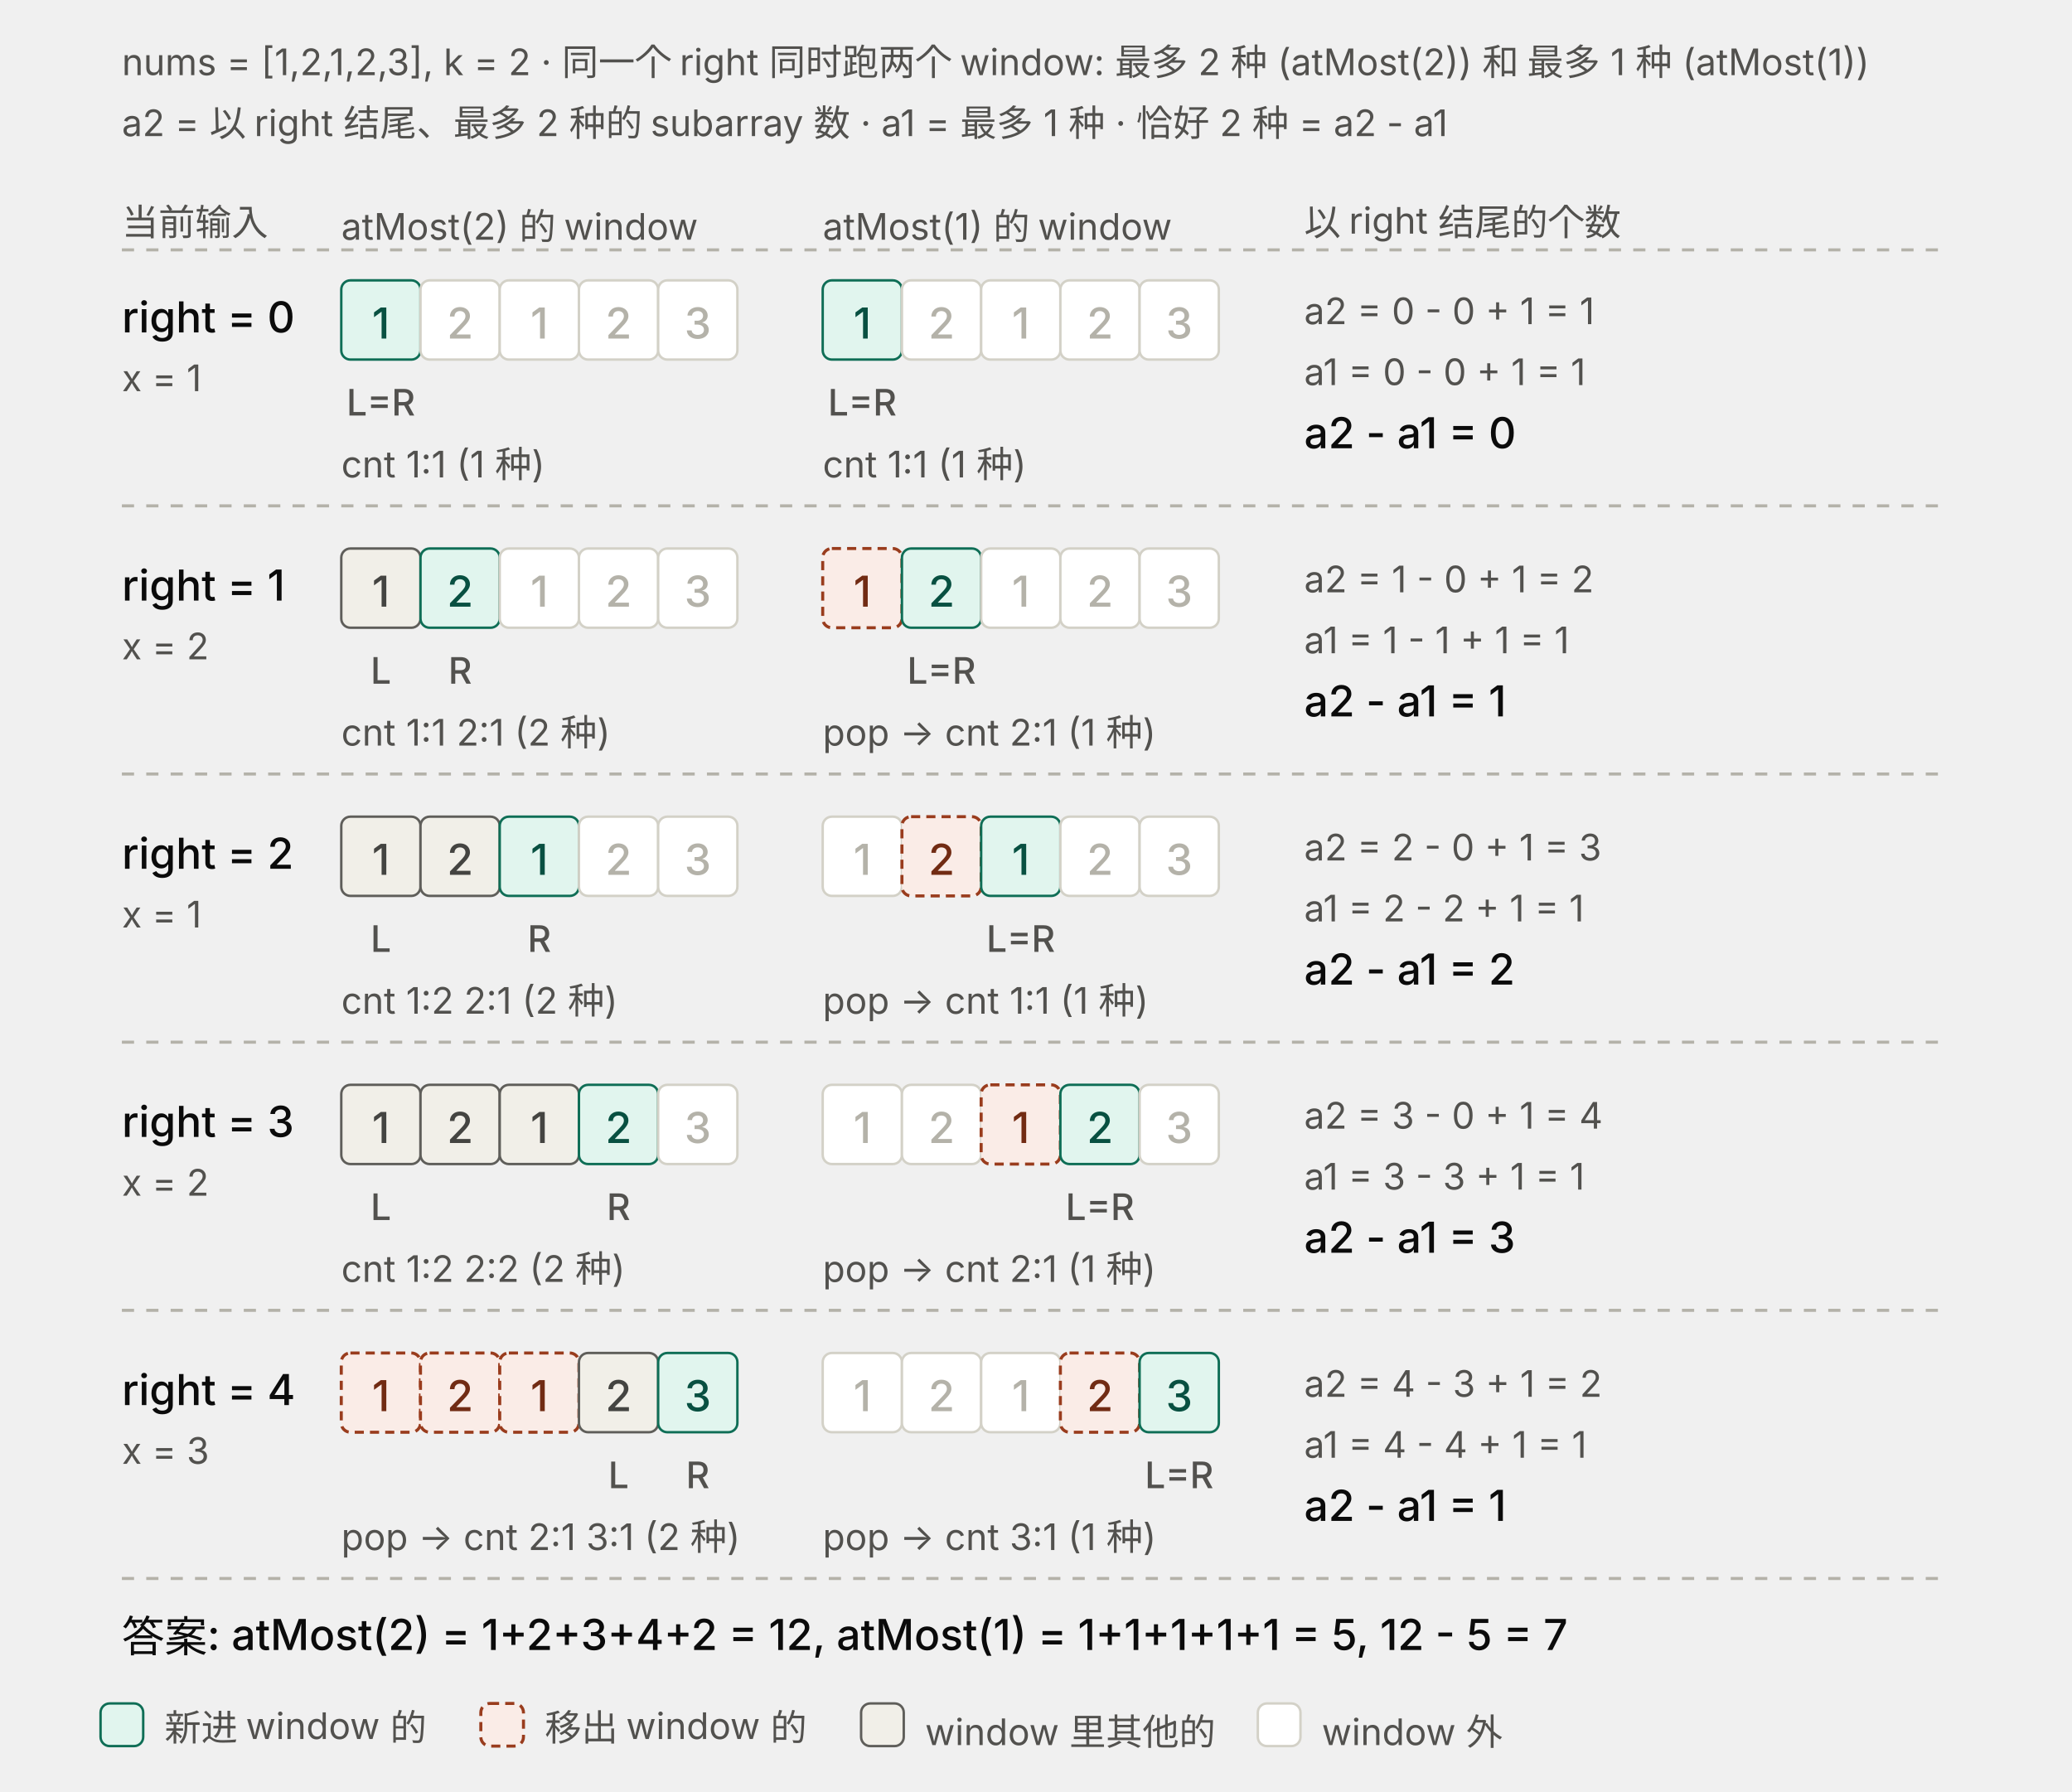
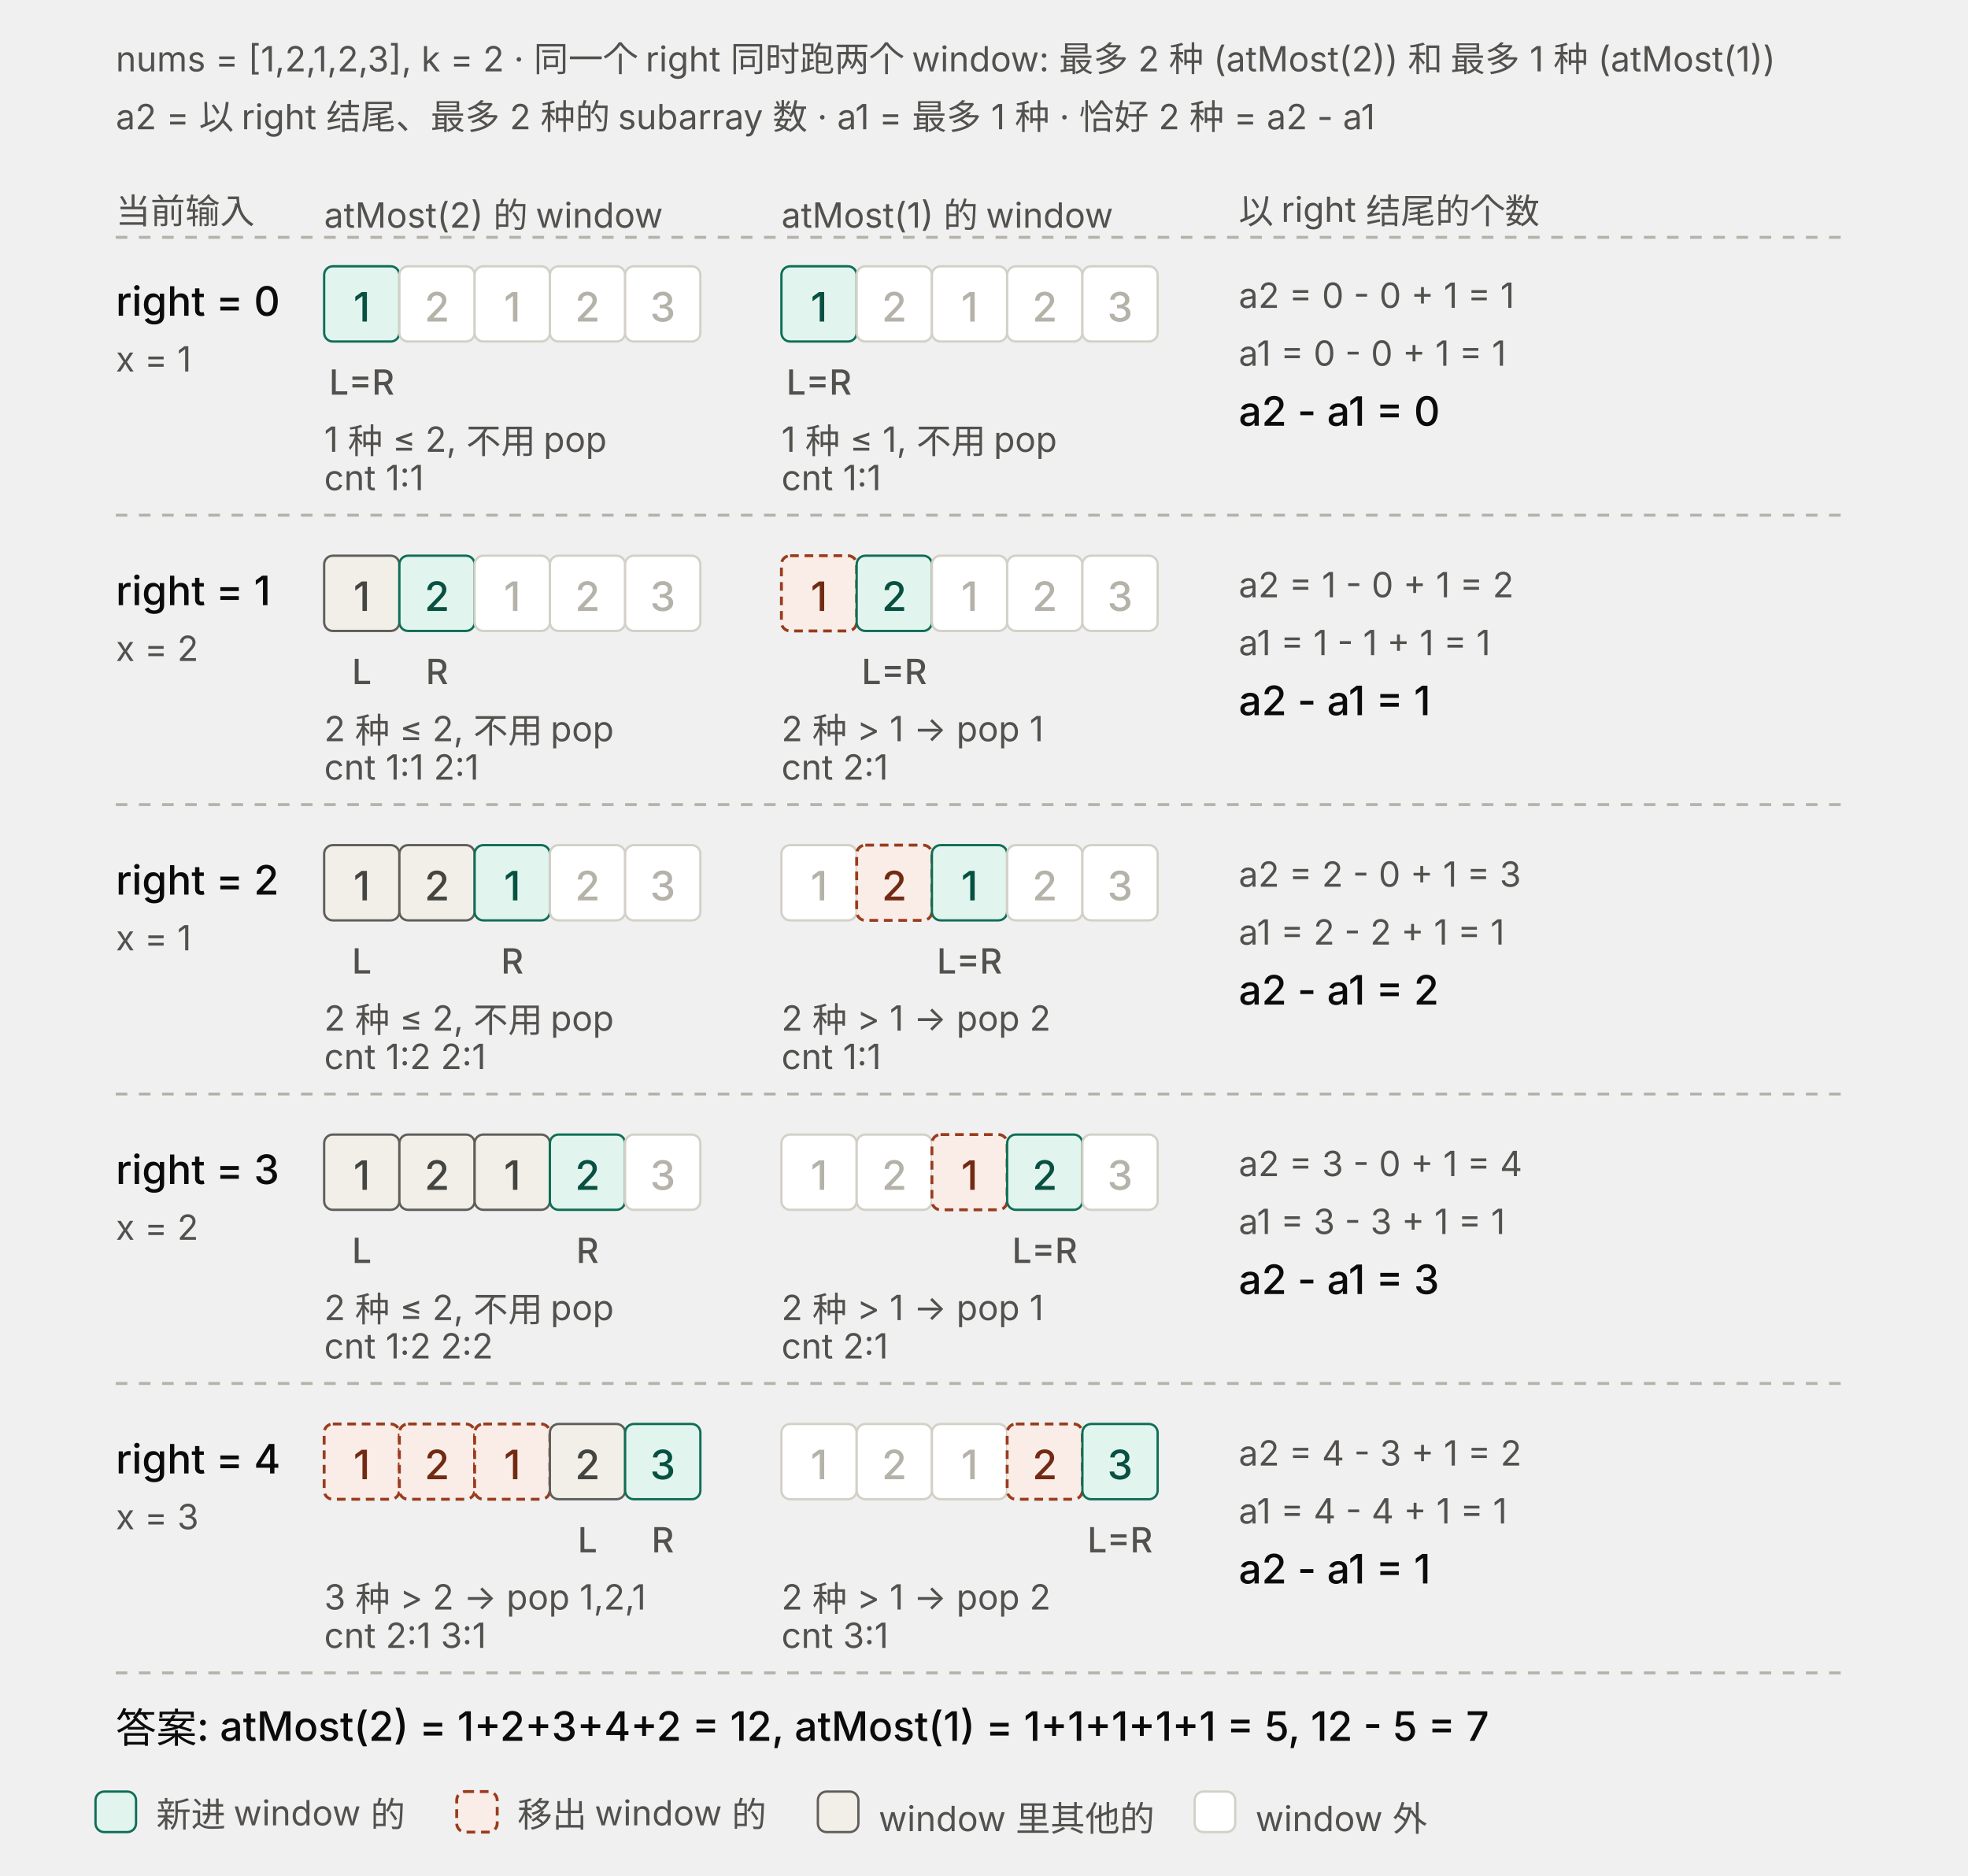
- <svg xmlns="http://www.w3.org/2000/svg" width="100%" viewBox="0 0 680 588" role="img" font-family="ui-sans-serif, system-ui, -apple-system, &quot;PingFang SC&quot;, sans-serif">
+ <svg xmlns="http://www.w3.org/2000/svg" width="100%" viewBox="0 0 680 648" role="img" font-family="ui-sans-serif, system-ui, -apple-system, &quot;PingFang SC&quot;, sans-serif">
  <defs>
    <marker id="arr_52514E" viewBox="0 0 10 10" refX="8" refY="5" markerWidth="6" markerHeight="6" orient="auto">
      <path d="M2 1L8 5L2 9" fill="none" stroke="#52514E" stroke-width="1.5" stroke-linecap="round" stroke-linejoin="round" />
    </marker>
    <marker id="arr_898781" viewBox="0 0 10 10" refX="8" refY="5" markerWidth="6" markerHeight="6" orient="auto">
      <path d="M2 1L8 5L2 9" fill="none" stroke="#898781" stroke-width="1.5" stroke-linecap="round" stroke-linejoin="round" />
    </marker>
    <marker id="arr_D85A30" viewBox="0 0 10 10" refX="8" refY="5" markerWidth="6" markerHeight="6" orient="auto">
      <path d="M2 1L8 5L2 9" fill="none" stroke="#D85A30" stroke-width="1.5" stroke-linecap="round" stroke-linejoin="round" />
    </marker>
  </defs>
  <text x="40" y="18" font-size="12" fill="#52514E" text-anchor="start" font-weight="400" dominant-baseline="central">nums = [1,2,1,2,3], k = 2 · 同一个 right 同时跑两个 window: 最多 2 种 (atMost(2)) 和 最多 1 种 (atMost(1))</text>
  <text x="40" y="38" font-size="12" fill="#52514E" text-anchor="start" font-weight="400" dominant-baseline="central">a2 = 以 right 结尾、最多 2 种的 subarray 数 · a1 = 最多 1 种 · 恰好 2 种 = a2 - a1</text>
  <text x="40" y="72" font-size="12" fill="#52514E" text-anchor="start" font-weight="400" dominant-baseline="central">当前输入</text>
  <text x="112" y="72" font-size="12" fill="#52514E" text-anchor="start" font-weight="400" dominant-baseline="central">atMost(2) 的 window</text>
  <text x="270" y="72" font-size="12" fill="#52514E" text-anchor="start" font-weight="400" dominant-baseline="central">atMost(1) 的 window</text>
  <text x="428" y="72" font-size="12" fill="#52514E" text-anchor="start" font-weight="400" dominant-baseline="central">以 right 结尾的个数</text>
  <line x1="40" y1="82" x2="640" y2="82" stroke="#B4B2A9" stroke-width="1" stroke-dasharray="4 4" />
  <text x="40" y="104" font-size="14" fill="#0B0B0B" text-anchor="start" font-weight="500" dominant-baseline="central">right = 0</text>
  <text x="40" y="124" font-size="12" fill="#52514E" text-anchor="start" font-weight="400" dominant-baseline="central">x = 1</text>
  <rect x="112" y="92" width="26" height="26" rx="3" fill="#E1F5EE" stroke="#0F6E56" stroke-width="0.8" />
  <text x="125.0" y="106.0" font-size="14" fill="#085041" text-anchor="middle" font-weight="500" dominant-baseline="central">1</text>
  <rect x="138" y="92" width="26" height="26" rx="3" fill="#FFFFFF" stroke="#D3D1C7" stroke-width="0.8" />
  <text x="151.0" y="106.0" font-size="14" fill="#B4B2A9" text-anchor="middle" font-weight="500" dominant-baseline="central">2</text>
  <rect x="164" y="92" width="26" height="26" rx="3" fill="#FFFFFF" stroke="#D3D1C7" stroke-width="0.8" />
  <text x="177.0" y="106.0" font-size="14" fill="#B4B2A9" text-anchor="middle" font-weight="500" dominant-baseline="central">1</text>
  <rect x="190" y="92" width="26" height="26" rx="3" fill="#FFFFFF" stroke="#D3D1C7" stroke-width="0.8" />
  <text x="203.0" y="106.0" font-size="14" fill="#B4B2A9" text-anchor="middle" font-weight="500" dominant-baseline="central">2</text>
  <rect x="216" y="92" width="26" height="26" rx="3" fill="#FFFFFF" stroke="#D3D1C7" stroke-width="0.8" />
  <text x="229.0" y="106.0" font-size="14" fill="#B4B2A9" text-anchor="middle" font-weight="500" dominant-baseline="central">3</text>
  <text x="125.0" y="132" font-size="12" fill="#52514E" text-anchor="middle" font-weight="500" dominant-baseline="central">L=R</text>
-   <text x="112" y="150" font-size="12" fill="#52514E" text-anchor="start" font-weight="400" dominant-baseline="central">cnt 1:1 (1 种)</text>
+   <text x="112" y="150" font-size="12" fill="#52514E" text-anchor="start" font-weight="400" dominant-baseline="central">1 种 ≤ 2, 不用 pop</text>
+   <text x="112" y="165" font-size="12" fill="#52514E" text-anchor="start" font-weight="400" dominant-baseline="central">cnt 1:1</text>
  <rect x="270" y="92" width="26" height="26" rx="3" fill="#E1F5EE" stroke="#0F6E56" stroke-width="0.8" />
  <text x="283.0" y="106.0" font-size="14" fill="#085041" text-anchor="middle" font-weight="500" dominant-baseline="central">1</text>
  <rect x="296" y="92" width="26" height="26" rx="3" fill="#FFFFFF" stroke="#D3D1C7" stroke-width="0.8" />
  <text x="309.0" y="106.0" font-size="14" fill="#B4B2A9" text-anchor="middle" font-weight="500" dominant-baseline="central">2</text>
  <rect x="322" y="92" width="26" height="26" rx="3" fill="#FFFFFF" stroke="#D3D1C7" stroke-width="0.8" />
  <text x="335.0" y="106.0" font-size="14" fill="#B4B2A9" text-anchor="middle" font-weight="500" dominant-baseline="central">1</text>
  <rect x="348" y="92" width="26" height="26" rx="3" fill="#FFFFFF" stroke="#D3D1C7" stroke-width="0.8" />
  <text x="361.0" y="106.0" font-size="14" fill="#B4B2A9" text-anchor="middle" font-weight="500" dominant-baseline="central">2</text>
  <rect x="374" y="92" width="26" height="26" rx="3" fill="#FFFFFF" stroke="#D3D1C7" stroke-width="0.8" />
  <text x="387.0" y="106.0" font-size="14" fill="#B4B2A9" text-anchor="middle" font-weight="500" dominant-baseline="central">3</text>
  <text x="283.0" y="132" font-size="12" fill="#52514E" text-anchor="middle" font-weight="500" dominant-baseline="central">L=R</text>
-   <text x="270" y="150" font-size="12" fill="#52514E" text-anchor="start" font-weight="400" dominant-baseline="central">cnt 1:1 (1 种)</text>
+   <text x="270" y="150" font-size="12" fill="#52514E" text-anchor="start" font-weight="400" dominant-baseline="central">1 种 ≤ 1, 不用 pop</text>
+   <text x="270" y="165" font-size="12" fill="#52514E" text-anchor="start" font-weight="400" dominant-baseline="central">cnt 1:1</text>
  <text x="428" y="102" font-size="12" fill="#52514E" text-anchor="start" font-weight="400" dominant-baseline="central">a2 = 0 - 0 + 1 = 1</text>
  <text x="428" y="122" font-size="12" fill="#52514E" text-anchor="start" font-weight="400" dominant-baseline="central">a1 = 0 - 0 + 1 = 1</text>
  <text x="428" y="142" font-size="14" fill="#0B0B0B" text-anchor="start" font-weight="500" dominant-baseline="central">a2 - a1 = 0</text>
-   <line x1="40" y1="166" x2="640" y2="166" stroke="#B4B2A9" stroke-width="1" stroke-dasharray="4 4" />
-   <text x="40" y="192" font-size="14" fill="#0B0B0B" text-anchor="start" font-weight="500" dominant-baseline="central">right = 1</text>
-   <text x="40" y="212" font-size="12" fill="#52514E" text-anchor="start" font-weight="400" dominant-baseline="central">x = 2</text>
-   <rect x="112" y="180" width="26" height="26" rx="3" fill="#F1EFE8" stroke="#5F5E5A" stroke-width="0.8" />
-   <text x="125.0" y="194.0" font-size="14" fill="#444441" text-anchor="middle" font-weight="500" dominant-baseline="central">1</text>
-   <rect x="138" y="180" width="26" height="26" rx="3" fill="#E1F5EE" stroke="#0F6E56" stroke-width="0.8" />
-   <text x="151.0" y="194.0" font-size="14" fill="#085041" text-anchor="middle" font-weight="500" dominant-baseline="central">2</text>
-   <rect x="164" y="180" width="26" height="26" rx="3" fill="#FFFFFF" stroke="#D3D1C7" stroke-width="0.8" />
-   <text x="177.0" y="194.0" font-size="14" fill="#B4B2A9" text-anchor="middle" font-weight="500" dominant-baseline="central">1</text>
-   <rect x="190" y="180" width="26" height="26" rx="3" fill="#FFFFFF" stroke="#D3D1C7" stroke-width="0.8" />
-   <text x="203.0" y="194.0" font-size="14" fill="#B4B2A9" text-anchor="middle" font-weight="500" dominant-baseline="central">2</text>
-   <rect x="216" y="180" width="26" height="26" rx="3" fill="#FFFFFF" stroke="#D3D1C7" stroke-width="0.8" />
-   <text x="229.0" y="194.0" font-size="14" fill="#B4B2A9" text-anchor="middle" font-weight="500" dominant-baseline="central">3</text>
-   <text x="125.0" y="220" font-size="12" fill="#52514E" text-anchor="middle" font-weight="500" dominant-baseline="central">L</text>
-   <text x="151.0" y="220" font-size="12" fill="#52514E" text-anchor="middle" font-weight="500" dominant-baseline="central">R</text>
-   <text x="112" y="238" font-size="12" fill="#52514E" text-anchor="start" font-weight="400" dominant-baseline="central">cnt 1:1 2:1 (2 种)</text>
-   <rect x="270" y="180" width="26" height="26" rx="3" fill="#FAECE7" stroke="#993C1D" stroke-width="1" stroke-dasharray="3 2" />
-   <text x="283.0" y="194.0" font-size="14" fill="#712B13" text-anchor="middle" font-weight="500" dominant-baseline="central">1</text>
-   <rect x="296" y="180" width="26" height="26" rx="3" fill="#E1F5EE" stroke="#0F6E56" stroke-width="0.8" />
-   <text x="309.0" y="194.0" font-size="14" fill="#085041" text-anchor="middle" font-weight="500" dominant-baseline="central">2</text>
-   <rect x="322" y="180" width="26" height="26" rx="3" fill="#FFFFFF" stroke="#D3D1C7" stroke-width="0.8" />
-   <text x="335.0" y="194.0" font-size="14" fill="#B4B2A9" text-anchor="middle" font-weight="500" dominant-baseline="central">1</text>
-   <rect x="348" y="180" width="26" height="26" rx="3" fill="#FFFFFF" stroke="#D3D1C7" stroke-width="0.8" />
-   <text x="361.0" y="194.0" font-size="14" fill="#B4B2A9" text-anchor="middle" font-weight="500" dominant-baseline="central">2</text>
-   <rect x="374" y="180" width="26" height="26" rx="3" fill="#FFFFFF" stroke="#D3D1C7" stroke-width="0.8" />
-   <text x="387.0" y="194.0" font-size="14" fill="#B4B2A9" text-anchor="middle" font-weight="500" dominant-baseline="central">3</text>
-   <text x="309.0" y="220" font-size="12" fill="#52514E" text-anchor="middle" font-weight="500" dominant-baseline="central">L=R</text>
-   <text x="270" y="238" font-size="12" fill="#52514E" text-anchor="start" font-weight="400" dominant-baseline="central">pop → cnt 2:1 (1 种)</text>
-   <text x="428" y="190" font-size="12" fill="#52514E" text-anchor="start" font-weight="400" dominant-baseline="central">a2 = 1 - 0 + 1 = 2</text>
-   <text x="428" y="210" font-size="12" fill="#52514E" text-anchor="start" font-weight="400" dominant-baseline="central">a1 = 1 - 1 + 1 = 1</text>
-   <text x="428" y="230" font-size="14" fill="#0B0B0B" text-anchor="start" font-weight="500" dominant-baseline="central">a2 - a1 = 1</text>
-   <line x1="40" y1="254" x2="640" y2="254" stroke="#B4B2A9" stroke-width="1" stroke-dasharray="4 4" />
-   <text x="40" y="280" font-size="14" fill="#0B0B0B" text-anchor="start" font-weight="500" dominant-baseline="central">right = 2</text>
-   <text x="40" y="300" font-size="12" fill="#52514E" text-anchor="start" font-weight="400" dominant-baseline="central">x = 1</text>
-   <rect x="112" y="268" width="26" height="26" rx="3" fill="#F1EFE8" stroke="#5F5E5A" stroke-width="0.8" />
-   <text x="125.0" y="282.0" font-size="14" fill="#444441" text-anchor="middle" font-weight="500" dominant-baseline="central">1</text>
-   <rect x="138" y="268" width="26" height="26" rx="3" fill="#F1EFE8" stroke="#5F5E5A" stroke-width="0.8" />
-   <text x="151.0" y="282.0" font-size="14" fill="#444441" text-anchor="middle" font-weight="500" dominant-baseline="central">2</text>
-   <rect x="164" y="268" width="26" height="26" rx="3" fill="#E1F5EE" stroke="#0F6E56" stroke-width="0.8" />
-   <text x="177.0" y="282.0" font-size="14" fill="#085041" text-anchor="middle" font-weight="500" dominant-baseline="central">1</text>
-   <rect x="190" y="268" width="26" height="26" rx="3" fill="#FFFFFF" stroke="#D3D1C7" stroke-width="0.8" />
-   <text x="203.0" y="282.0" font-size="14" fill="#B4B2A9" text-anchor="middle" font-weight="500" dominant-baseline="central">2</text>
-   <rect x="216" y="268" width="26" height="26" rx="3" fill="#FFFFFF" stroke="#D3D1C7" stroke-width="0.8" />
-   <text x="229.0" y="282.0" font-size="14" fill="#B4B2A9" text-anchor="middle" font-weight="500" dominant-baseline="central">3</text>
-   <text x="125.0" y="308" font-size="12" fill="#52514E" text-anchor="middle" font-weight="500" dominant-baseline="central">L</text>
-   <text x="177.0" y="308" font-size="12" fill="#52514E" text-anchor="middle" font-weight="500" dominant-baseline="central">R</text>
-   <text x="112" y="326" font-size="12" fill="#52514E" text-anchor="start" font-weight="400" dominant-baseline="central">cnt 1:2 2:1 (2 种)</text>
-   <rect x="270" y="268" width="26" height="26" rx="3" fill="#FFFFFF" stroke="#D3D1C7" stroke-width="0.8" />
-   <text x="283.0" y="282.0" font-size="14" fill="#B4B2A9" text-anchor="middle" font-weight="500" dominant-baseline="central">1</text>
-   <rect x="296" y="268" width="26" height="26" rx="3" fill="#FAECE7" stroke="#993C1D" stroke-width="1" stroke-dasharray="3 2" />
-   <text x="309.0" y="282.0" font-size="14" fill="#712B13" text-anchor="middle" font-weight="500" dominant-baseline="central">2</text>
-   <rect x="322" y="268" width="26" height="26" rx="3" fill="#E1F5EE" stroke="#0F6E56" stroke-width="0.8" />
-   <text x="335.0" y="282.0" font-size="14" fill="#085041" text-anchor="middle" font-weight="500" dominant-baseline="central">1</text>
-   <rect x="348" y="268" width="26" height="26" rx="3" fill="#FFFFFF" stroke="#D3D1C7" stroke-width="0.8" />
-   <text x="361.0" y="282.0" font-size="14" fill="#B4B2A9" text-anchor="middle" font-weight="500" dominant-baseline="central">2</text>
-   <rect x="374" y="268" width="26" height="26" rx="3" fill="#FFFFFF" stroke="#D3D1C7" stroke-width="0.8" />
-   <text x="387.0" y="282.0" font-size="14" fill="#B4B2A9" text-anchor="middle" font-weight="500" dominant-baseline="central">3</text>
-   <text x="335.0" y="308" font-size="12" fill="#52514E" text-anchor="middle" font-weight="500" dominant-baseline="central">L=R</text>
-   <text x="270" y="326" font-size="12" fill="#52514E" text-anchor="start" font-weight="400" dominant-baseline="central">pop → cnt 1:1 (1 种)</text>
-   <text x="428" y="278" font-size="12" fill="#52514E" text-anchor="start" font-weight="400" dominant-baseline="central">a2 = 2 - 0 + 1 = 3</text>
-   <text x="428" y="298" font-size="12" fill="#52514E" text-anchor="start" font-weight="400" dominant-baseline="central">a1 = 2 - 2 + 1 = 1</text>
-   <text x="428" y="318" font-size="14" fill="#0B0B0B" text-anchor="start" font-weight="500" dominant-baseline="central">a2 - a1 = 2</text>
-   <line x1="40" y1="342" x2="640" y2="342" stroke="#B4B2A9" stroke-width="1" stroke-dasharray="4 4" />
-   <text x="40" y="368" font-size="14" fill="#0B0B0B" text-anchor="start" font-weight="500" dominant-baseline="central">right = 3</text>
-   <text x="40" y="388" font-size="12" fill="#52514E" text-anchor="start" font-weight="400" dominant-baseline="central">x = 2</text>
-   <rect x="112" y="356" width="26" height="26" rx="3" fill="#F1EFE8" stroke="#5F5E5A" stroke-width="0.8" />
-   <text x="125.0" y="370.0" font-size="14" fill="#444441" text-anchor="middle" font-weight="500" dominant-baseline="central">1</text>
-   <rect x="138" y="356" width="26" height="26" rx="3" fill="#F1EFE8" stroke="#5F5E5A" stroke-width="0.8" />
-   <text x="151.0" y="370.0" font-size="14" fill="#444441" text-anchor="middle" font-weight="500" dominant-baseline="central">2</text>
-   <rect x="164" y="356" width="26" height="26" rx="3" fill="#F1EFE8" stroke="#5F5E5A" stroke-width="0.8" />
-   <text x="177.0" y="370.0" font-size="14" fill="#444441" text-anchor="middle" font-weight="500" dominant-baseline="central">1</text>
-   <rect x="190" y="356" width="26" height="26" rx="3" fill="#E1F5EE" stroke="#0F6E56" stroke-width="0.8" />
-   <text x="203.0" y="370.0" font-size="14" fill="#085041" text-anchor="middle" font-weight="500" dominant-baseline="central">2</text>
-   <rect x="216" y="356" width="26" height="26" rx="3" fill="#FFFFFF" stroke="#D3D1C7" stroke-width="0.8" />
-   <text x="229.0" y="370.0" font-size="14" fill="#B4B2A9" text-anchor="middle" font-weight="500" dominant-baseline="central">3</text>
-   <text x="125.0" y="396" font-size="12" fill="#52514E" text-anchor="middle" font-weight="500" dominant-baseline="central">L</text>
-   <text x="203.0" y="396" font-size="12" fill="#52514E" text-anchor="middle" font-weight="500" dominant-baseline="central">R</text>
-   <text x="112" y="414" font-size="12" fill="#52514E" text-anchor="start" font-weight="400" dominant-baseline="central">cnt 1:2 2:2 (2 种)</text>
-   <rect x="270" y="356" width="26" height="26" rx="3" fill="#FFFFFF" stroke="#D3D1C7" stroke-width="0.8" />
-   <text x="283.0" y="370.0" font-size="14" fill="#B4B2A9" text-anchor="middle" font-weight="500" dominant-baseline="central">1</text>
-   <rect x="296" y="356" width="26" height="26" rx="3" fill="#FFFFFF" stroke="#D3D1C7" stroke-width="0.8" />
-   <text x="309.0" y="370.0" font-size="14" fill="#B4B2A9" text-anchor="middle" font-weight="500" dominant-baseline="central">2</text>
-   <rect x="322" y="356" width="26" height="26" rx="3" fill="#FAECE7" stroke="#993C1D" stroke-width="1" stroke-dasharray="3 2" />
-   <text x="335.0" y="370.0" font-size="14" fill="#712B13" text-anchor="middle" font-weight="500" dominant-baseline="central">1</text>
-   <rect x="348" y="356" width="26" height="26" rx="3" fill="#E1F5EE" stroke="#0F6E56" stroke-width="0.8" />
-   <text x="361.0" y="370.0" font-size="14" fill="#085041" text-anchor="middle" font-weight="500" dominant-baseline="central">2</text>
-   <rect x="374" y="356" width="26" height="26" rx="3" fill="#FFFFFF" stroke="#D3D1C7" stroke-width="0.8" />
-   <text x="387.0" y="370.0" font-size="14" fill="#B4B2A9" text-anchor="middle" font-weight="500" dominant-baseline="central">3</text>
-   <text x="361.0" y="396" font-size="12" fill="#52514E" text-anchor="middle" font-weight="500" dominant-baseline="central">L=R</text>
-   <text x="270" y="414" font-size="12" fill="#52514E" text-anchor="start" font-weight="400" dominant-baseline="central">pop → cnt 2:1 (1 种)</text>
-   <text x="428" y="366" font-size="12" fill="#52514E" text-anchor="start" font-weight="400" dominant-baseline="central">a2 = 3 - 0 + 1 = 4</text>
-   <text x="428" y="386" font-size="12" fill="#52514E" text-anchor="start" font-weight="400" dominant-baseline="central">a1 = 3 - 3 + 1 = 1</text>
-   <text x="428" y="406" font-size="14" fill="#0B0B0B" text-anchor="start" font-weight="500" dominant-baseline="central">a2 - a1 = 3</text>
-   <line x1="40" y1="430" x2="640" y2="430" stroke="#B4B2A9" stroke-width="1" stroke-dasharray="4 4" />
-   <text x="40" y="456" font-size="14" fill="#0B0B0B" text-anchor="start" font-weight="500" dominant-baseline="central">right = 4</text>
-   <text x="40" y="476" font-size="12" fill="#52514E" text-anchor="start" font-weight="400" dominant-baseline="central">x = 3</text>
-   <rect x="112" y="444" width="26" height="26" rx="3" fill="#FAECE7" stroke="#993C1D" stroke-width="1" stroke-dasharray="3 2" />
-   <text x="125.0" y="458.0" font-size="14" fill="#712B13" text-anchor="middle" font-weight="500" dominant-baseline="central">1</text>
-   <rect x="138" y="444" width="26" height="26" rx="3" fill="#FAECE7" stroke="#993C1D" stroke-width="1" stroke-dasharray="3 2" />
-   <text x="151.0" y="458.0" font-size="14" fill="#712B13" text-anchor="middle" font-weight="500" dominant-baseline="central">2</text>
-   <rect x="164" y="444" width="26" height="26" rx="3" fill="#FAECE7" stroke="#993C1D" stroke-width="1" stroke-dasharray="3 2" />
-   <text x="177.0" y="458.0" font-size="14" fill="#712B13" text-anchor="middle" font-weight="500" dominant-baseline="central">1</text>
-   <rect x="190" y="444" width="26" height="26" rx="3" fill="#F1EFE8" stroke="#5F5E5A" stroke-width="0.8" />
-   <text x="203.0" y="458.0" font-size="14" fill="#444441" text-anchor="middle" font-weight="500" dominant-baseline="central">2</text>
-   <rect x="216" y="444" width="26" height="26" rx="3" fill="#E1F5EE" stroke="#0F6E56" stroke-width="0.8" />
-   <text x="229.0" y="458.0" font-size="14" fill="#085041" text-anchor="middle" font-weight="500" dominant-baseline="central">3</text>
-   <text x="203.0" y="484" font-size="12" fill="#52514E" text-anchor="middle" font-weight="500" dominant-baseline="central">L</text>
-   <text x="229.0" y="484" font-size="12" fill="#52514E" text-anchor="middle" font-weight="500" dominant-baseline="central">R</text>
-   <text x="112" y="502" font-size="12" fill="#52514E" text-anchor="start" font-weight="400" dominant-baseline="central">pop → cnt 2:1 3:1 (2 种)</text>
-   <rect x="270" y="444" width="26" height="26" rx="3" fill="#FFFFFF" stroke="#D3D1C7" stroke-width="0.8" />
-   <text x="283.0" y="458.0" font-size="14" fill="#B4B2A9" text-anchor="middle" font-weight="500" dominant-baseline="central">1</text>
-   <rect x="296" y="444" width="26" height="26" rx="3" fill="#FFFFFF" stroke="#D3D1C7" stroke-width="0.8" />
-   <text x="309.0" y="458.0" font-size="14" fill="#B4B2A9" text-anchor="middle" font-weight="500" dominant-baseline="central">2</text>
-   <rect x="322" y="444" width="26" height="26" rx="3" fill="#FFFFFF" stroke="#D3D1C7" stroke-width="0.8" />
-   <text x="335.0" y="458.0" font-size="14" fill="#B4B2A9" text-anchor="middle" font-weight="500" dominant-baseline="central">1</text>
-   <rect x="348" y="444" width="26" height="26" rx="3" fill="#FAECE7" stroke="#993C1D" stroke-width="1" stroke-dasharray="3 2" />
-   <text x="361.0" y="458.0" font-size="14" fill="#712B13" text-anchor="middle" font-weight="500" dominant-baseline="central">2</text>
-   <rect x="374" y="444" width="26" height="26" rx="3" fill="#E1F5EE" stroke="#0F6E56" stroke-width="0.8" />
-   <text x="387.0" y="458.0" font-size="14" fill="#085041" text-anchor="middle" font-weight="500" dominant-baseline="central">3</text>
-   <text x="387.0" y="484" font-size="12" fill="#52514E" text-anchor="middle" font-weight="500" dominant-baseline="central">L=R</text>
-   <text x="270" y="502" font-size="12" fill="#52514E" text-anchor="start" font-weight="400" dominant-baseline="central">pop → cnt 3:1 (1 种)</text>
-   <text x="428" y="454" font-size="12" fill="#52514E" text-anchor="start" font-weight="400" dominant-baseline="central">a2 = 4 - 3 + 1 = 2</text>
-   <text x="428" y="474" font-size="12" fill="#52514E" text-anchor="start" font-weight="400" dominant-baseline="central">a1 = 4 - 4 + 1 = 1</text>
-   <text x="428" y="494" font-size="14" fill="#0B0B0B" text-anchor="start" font-weight="500" dominant-baseline="central">a2 - a1 = 1</text>
-   <line x1="40" y1="518" x2="640" y2="518" stroke="#B4B2A9" stroke-width="1" stroke-dasharray="4 4" />
-   <text x="40" y="536" font-size="14" fill="#0B0B0B" text-anchor="start" font-weight="500" dominant-baseline="central">答案: atMost(2) = 1+2+3+4+2 = 12, atMost(1) = 1+1+1+1+1 = 5, 12 - 5 = 7</text>
-   <rect x="33" y="559" width="14" height="14" rx="3" fill="#E1F5EE" stroke="#0F6E56" stroke-width="0.8" />
-   <text x="54" y="566" font-size="12" fill="#52514E" text-anchor="start" font-weight="400" dominant-baseline="central">新进 window 的</text>
-   <rect x="157.8" y="559" width="14" height="14" rx="3" fill="#FAECE7" stroke="#993C1D" stroke-width="1" stroke-dasharray="3 2" />
-   <text x="178.8" y="566" font-size="12" fill="#52514E" text-anchor="start" font-weight="400" dominant-baseline="central">移出 window 的</text>
-   <rect x="282.6" y="559" width="14" height="14" rx="3" fill="#F1EFE8" stroke="#5F5E5A" stroke-width="0.8" />
-   <text x="303.6" y="566" font-size="12" fill="#52514E" text-anchor="start" font-weight="400" dominant-baseline="central">window 里其他的</text>
-   <rect x="412.8" y="559" width="14" height="14" rx="3" fill="#FFFFFF" stroke="#D3D1C7" stroke-width="0.8" />
-   <text x="433.8" y="566" font-size="12" fill="#52514E" text-anchor="start" font-weight="400" dominant-baseline="central">window 外</text>
+   <line x1="40" y1="178" x2="640" y2="178" stroke="#B4B2A9" stroke-width="1" stroke-dasharray="4 4" />
+   <text x="40" y="204" font-size="14" fill="#0B0B0B" text-anchor="start" font-weight="500" dominant-baseline="central">right = 1</text>
+   <text x="40" y="224" font-size="12" fill="#52514E" text-anchor="start" font-weight="400" dominant-baseline="central">x = 2</text>
+   <rect x="112" y="192" width="26" height="26" rx="3" fill="#F1EFE8" stroke="#5F5E5A" stroke-width="0.8" />
+   <text x="125.0" y="206.0" font-size="14" fill="#444441" text-anchor="middle" font-weight="500" dominant-baseline="central">1</text>
+   <rect x="138" y="192" width="26" height="26" rx="3" fill="#E1F5EE" stroke="#0F6E56" stroke-width="0.8" />
+   <text x="151.0" y="206.0" font-size="14" fill="#085041" text-anchor="middle" font-weight="500" dominant-baseline="central">2</text>
+   <rect x="164" y="192" width="26" height="26" rx="3" fill="#FFFFFF" stroke="#D3D1C7" stroke-width="0.8" />
+   <text x="177.0" y="206.0" font-size="14" fill="#B4B2A9" text-anchor="middle" font-weight="500" dominant-baseline="central">1</text>
+   <rect x="190" y="192" width="26" height="26" rx="3" fill="#FFFFFF" stroke="#D3D1C7" stroke-width="0.8" />
+   <text x="203.0" y="206.0" font-size="14" fill="#B4B2A9" text-anchor="middle" font-weight="500" dominant-baseline="central">2</text>
+   <rect x="216" y="192" width="26" height="26" rx="3" fill="#FFFFFF" stroke="#D3D1C7" stroke-width="0.8" />
+   <text x="229.0" y="206.0" font-size="14" fill="#B4B2A9" text-anchor="middle" font-weight="500" dominant-baseline="central">3</text>
+   <text x="125.0" y="232" font-size="12" fill="#52514E" text-anchor="middle" font-weight="500" dominant-baseline="central">L</text>
+   <text x="151.0" y="232" font-size="12" fill="#52514E" text-anchor="middle" font-weight="500" dominant-baseline="central">R</text>
+   <text x="112" y="250" font-size="12" fill="#52514E" text-anchor="start" font-weight="400" dominant-baseline="central">2 种 ≤ 2, 不用 pop</text>
+   <text x="112" y="265" font-size="12" fill="#52514E" text-anchor="start" font-weight="400" dominant-baseline="central">cnt 1:1 2:1</text>
+   <rect x="270" y="192" width="26" height="26" rx="3" fill="#FAECE7" stroke="#993C1D" stroke-width="1" stroke-dasharray="3 2" />
+   <text x="283.0" y="206.0" font-size="14" fill="#712B13" text-anchor="middle" font-weight="500" dominant-baseline="central">1</text>
+   <rect x="296" y="192" width="26" height="26" rx="3" fill="#E1F5EE" stroke="#0F6E56" stroke-width="0.8" />
+   <text x="309.0" y="206.0" font-size="14" fill="#085041" text-anchor="middle" font-weight="500" dominant-baseline="central">2</text>
+   <rect x="322" y="192" width="26" height="26" rx="3" fill="#FFFFFF" stroke="#D3D1C7" stroke-width="0.8" />
+   <text x="335.0" y="206.0" font-size="14" fill="#B4B2A9" text-anchor="middle" font-weight="500" dominant-baseline="central">1</text>
+   <rect x="348" y="192" width="26" height="26" rx="3" fill="#FFFFFF" stroke="#D3D1C7" stroke-width="0.8" />
+   <text x="361.0" y="206.0" font-size="14" fill="#B4B2A9" text-anchor="middle" font-weight="500" dominant-baseline="central">2</text>
+   <rect x="374" y="192" width="26" height="26" rx="3" fill="#FFFFFF" stroke="#D3D1C7" stroke-width="0.8" />
+   <text x="387.0" y="206.0" font-size="14" fill="#B4B2A9" text-anchor="middle" font-weight="500" dominant-baseline="central">3</text>
+   <text x="309.0" y="232" font-size="12" fill="#52514E" text-anchor="middle" font-weight="500" dominant-baseline="central">L=R</text>
+   <text x="270" y="250" font-size="12" fill="#52514E" text-anchor="start" font-weight="400" dominant-baseline="central">2 种 &gt; 1 → pop 1</text>
+   <text x="270" y="265" font-size="12" fill="#52514E" text-anchor="start" font-weight="400" dominant-baseline="central">cnt 2:1</text>
+   <text x="428" y="202" font-size="12" fill="#52514E" text-anchor="start" font-weight="400" dominant-baseline="central">a2 = 1 - 0 + 1 = 2</text>
+   <text x="428" y="222" font-size="12" fill="#52514E" text-anchor="start" font-weight="400" dominant-baseline="central">a1 = 1 - 1 + 1 = 1</text>
+   <text x="428" y="242" font-size="14" fill="#0B0B0B" text-anchor="start" font-weight="500" dominant-baseline="central">a2 - a1 = 1</text>
+   <line x1="40" y1="278" x2="640" y2="278" stroke="#B4B2A9" stroke-width="1" stroke-dasharray="4 4" />
+   <text x="40" y="304" font-size="14" fill="#0B0B0B" text-anchor="start" font-weight="500" dominant-baseline="central">right = 2</text>
+   <text x="40" y="324" font-size="12" fill="#52514E" text-anchor="start" font-weight="400" dominant-baseline="central">x = 1</text>
+   <rect x="112" y="292" width="26" height="26" rx="3" fill="#F1EFE8" stroke="#5F5E5A" stroke-width="0.8" />
+   <text x="125.0" y="306.0" font-size="14" fill="#444441" text-anchor="middle" font-weight="500" dominant-baseline="central">1</text>
+   <rect x="138" y="292" width="26" height="26" rx="3" fill="#F1EFE8" stroke="#5F5E5A" stroke-width="0.8" />
+   <text x="151.0" y="306.0" font-size="14" fill="#444441" text-anchor="middle" font-weight="500" dominant-baseline="central">2</text>
+   <rect x="164" y="292" width="26" height="26" rx="3" fill="#E1F5EE" stroke="#0F6E56" stroke-width="0.8" />
+   <text x="177.0" y="306.0" font-size="14" fill="#085041" text-anchor="middle" font-weight="500" dominant-baseline="central">1</text>
+   <rect x="190" y="292" width="26" height="26" rx="3" fill="#FFFFFF" stroke="#D3D1C7" stroke-width="0.8" />
+   <text x="203.0" y="306.0" font-size="14" fill="#B4B2A9" text-anchor="middle" font-weight="500" dominant-baseline="central">2</text>
+   <rect x="216" y="292" width="26" height="26" rx="3" fill="#FFFFFF" stroke="#D3D1C7" stroke-width="0.8" />
+   <text x="229.0" y="306.0" font-size="14" fill="#B4B2A9" text-anchor="middle" font-weight="500" dominant-baseline="central">3</text>
+   <text x="125.0" y="332" font-size="12" fill="#52514E" text-anchor="middle" font-weight="500" dominant-baseline="central">L</text>
+   <text x="177.0" y="332" font-size="12" fill="#52514E" text-anchor="middle" font-weight="500" dominant-baseline="central">R</text>
+   <text x="112" y="350" font-size="12" fill="#52514E" text-anchor="start" font-weight="400" dominant-baseline="central">2 种 ≤ 2, 不用 pop</text>
+   <text x="112" y="365" font-size="12" fill="#52514E" text-anchor="start" font-weight="400" dominant-baseline="central">cnt 1:2 2:1</text>
+   <rect x="270" y="292" width="26" height="26" rx="3" fill="#FFFFFF" stroke="#D3D1C7" stroke-width="0.8" />
+   <text x="283.0" y="306.0" font-size="14" fill="#B4B2A9" text-anchor="middle" font-weight="500" dominant-baseline="central">1</text>
+   <rect x="296" y="292" width="26" height="26" rx="3" fill="#FAECE7" stroke="#993C1D" stroke-width="1" stroke-dasharray="3 2" />
+   <text x="309.0" y="306.0" font-size="14" fill="#712B13" text-anchor="middle" font-weight="500" dominant-baseline="central">2</text>
+   <rect x="322" y="292" width="26" height="26" rx="3" fill="#E1F5EE" stroke="#0F6E56" stroke-width="0.8" />
+   <text x="335.0" y="306.0" font-size="14" fill="#085041" text-anchor="middle" font-weight="500" dominant-baseline="central">1</text>
+   <rect x="348" y="292" width="26" height="26" rx="3" fill="#FFFFFF" stroke="#D3D1C7" stroke-width="0.8" />
+   <text x="361.0" y="306.0" font-size="14" fill="#B4B2A9" text-anchor="middle" font-weight="500" dominant-baseline="central">2</text>
+   <rect x="374" y="292" width="26" height="26" rx="3" fill="#FFFFFF" stroke="#D3D1C7" stroke-width="0.8" />
+   <text x="387.0" y="306.0" font-size="14" fill="#B4B2A9" text-anchor="middle" font-weight="500" dominant-baseline="central">3</text>
+   <text x="335.0" y="332" font-size="12" fill="#52514E" text-anchor="middle" font-weight="500" dominant-baseline="central">L=R</text>
+   <text x="270" y="350" font-size="12" fill="#52514E" text-anchor="start" font-weight="400" dominant-baseline="central">2 种 &gt; 1 → pop 2</text>
+   <text x="270" y="365" font-size="12" fill="#52514E" text-anchor="start" font-weight="400" dominant-baseline="central">cnt 1:1</text>
+   <text x="428" y="302" font-size="12" fill="#52514E" text-anchor="start" font-weight="400" dominant-baseline="central">a2 = 2 - 0 + 1 = 3</text>
+   <text x="428" y="322" font-size="12" fill="#52514E" text-anchor="start" font-weight="400" dominant-baseline="central">a1 = 2 - 2 + 1 = 1</text>
+   <text x="428" y="342" font-size="14" fill="#0B0B0B" text-anchor="start" font-weight="500" dominant-baseline="central">a2 - a1 = 2</text>
+   <line x1="40" y1="378" x2="640" y2="378" stroke="#B4B2A9" stroke-width="1" stroke-dasharray="4 4" />
+   <text x="40" y="404" font-size="14" fill="#0B0B0B" text-anchor="start" font-weight="500" dominant-baseline="central">right = 3</text>
+   <text x="40" y="424" font-size="12" fill="#52514E" text-anchor="start" font-weight="400" dominant-baseline="central">x = 2</text>
+   <rect x="112" y="392" width="26" height="26" rx="3" fill="#F1EFE8" stroke="#5F5E5A" stroke-width="0.8" />
+   <text x="125.0" y="406.0" font-size="14" fill="#444441" text-anchor="middle" font-weight="500" dominant-baseline="central">1</text>
+   <rect x="138" y="392" width="26" height="26" rx="3" fill="#F1EFE8" stroke="#5F5E5A" stroke-width="0.8" />
+   <text x="151.0" y="406.0" font-size="14" fill="#444441" text-anchor="middle" font-weight="500" dominant-baseline="central">2</text>
+   <rect x="164" y="392" width="26" height="26" rx="3" fill="#F1EFE8" stroke="#5F5E5A" stroke-width="0.8" />
+   <text x="177.0" y="406.0" font-size="14" fill="#444441" text-anchor="middle" font-weight="500" dominant-baseline="central">1</text>
+   <rect x="190" y="392" width="26" height="26" rx="3" fill="#E1F5EE" stroke="#0F6E56" stroke-width="0.8" />
+   <text x="203.0" y="406.0" font-size="14" fill="#085041" text-anchor="middle" font-weight="500" dominant-baseline="central">2</text>
+   <rect x="216" y="392" width="26" height="26" rx="3" fill="#FFFFFF" stroke="#D3D1C7" stroke-width="0.8" />
+   <text x="229.0" y="406.0" font-size="14" fill="#B4B2A9" text-anchor="middle" font-weight="500" dominant-baseline="central">3</text>
+   <text x="125.0" y="432" font-size="12" fill="#52514E" text-anchor="middle" font-weight="500" dominant-baseline="central">L</text>
+   <text x="203.0" y="432" font-size="12" fill="#52514E" text-anchor="middle" font-weight="500" dominant-baseline="central">R</text>
+   <text x="112" y="450" font-size="12" fill="#52514E" text-anchor="start" font-weight="400" dominant-baseline="central">2 种 ≤ 2, 不用 pop</text>
+   <text x="112" y="465" font-size="12" fill="#52514E" text-anchor="start" font-weight="400" dominant-baseline="central">cnt 1:2 2:2</text>
+   <rect x="270" y="392" width="26" height="26" rx="3" fill="#FFFFFF" stroke="#D3D1C7" stroke-width="0.8" />
+   <text x="283.0" y="406.0" font-size="14" fill="#B4B2A9" text-anchor="middle" font-weight="500" dominant-baseline="central">1</text>
+   <rect x="296" y="392" width="26" height="26" rx="3" fill="#FFFFFF" stroke="#D3D1C7" stroke-width="0.8" />
+   <text x="309.0" y="406.0" font-size="14" fill="#B4B2A9" text-anchor="middle" font-weight="500" dominant-baseline="central">2</text>
+   <rect x="322" y="392" width="26" height="26" rx="3" fill="#FAECE7" stroke="#993C1D" stroke-width="1" stroke-dasharray="3 2" />
+   <text x="335.0" y="406.0" font-size="14" fill="#712B13" text-anchor="middle" font-weight="500" dominant-baseline="central">1</text>
+   <rect x="348" y="392" width="26" height="26" rx="3" fill="#E1F5EE" stroke="#0F6E56" stroke-width="0.8" />
+   <text x="361.0" y="406.0" font-size="14" fill="#085041" text-anchor="middle" font-weight="500" dominant-baseline="central">2</text>
+   <rect x="374" y="392" width="26" height="26" rx="3" fill="#FFFFFF" stroke="#D3D1C7" stroke-width="0.8" />
+   <text x="387.0" y="406.0" font-size="14" fill="#B4B2A9" text-anchor="middle" font-weight="500" dominant-baseline="central">3</text>
+   <text x="361.0" y="432" font-size="12" fill="#52514E" text-anchor="middle" font-weight="500" dominant-baseline="central">L=R</text>
+   <text x="270" y="450" font-size="12" fill="#52514E" text-anchor="start" font-weight="400" dominant-baseline="central">2 种 &gt; 1 → pop 1</text>
+   <text x="270" y="465" font-size="12" fill="#52514E" text-anchor="start" font-weight="400" dominant-baseline="central">cnt 2:1</text>
+   <text x="428" y="402" font-size="12" fill="#52514E" text-anchor="start" font-weight="400" dominant-baseline="central">a2 = 3 - 0 + 1 = 4</text>
+   <text x="428" y="422" font-size="12" fill="#52514E" text-anchor="start" font-weight="400" dominant-baseline="central">a1 = 3 - 3 + 1 = 1</text>
+   <text x="428" y="442" font-size="14" fill="#0B0B0B" text-anchor="start" font-weight="500" dominant-baseline="central">a2 - a1 = 3</text>
+   <line x1="40" y1="478" x2="640" y2="478" stroke="#B4B2A9" stroke-width="1" stroke-dasharray="4 4" />
+   <text x="40" y="504" font-size="14" fill="#0B0B0B" text-anchor="start" font-weight="500" dominant-baseline="central">right = 4</text>
+   <text x="40" y="524" font-size="12" fill="#52514E" text-anchor="start" font-weight="400" dominant-baseline="central">x = 3</text>
+   <rect x="112" y="492" width="26" height="26" rx="3" fill="#FAECE7" stroke="#993C1D" stroke-width="1" stroke-dasharray="3 2" />
+   <text x="125.0" y="506.0" font-size="14" fill="#712B13" text-anchor="middle" font-weight="500" dominant-baseline="central">1</text>
+   <rect x="138" y="492" width="26" height="26" rx="3" fill="#FAECE7" stroke="#993C1D" stroke-width="1" stroke-dasharray="3 2" />
+   <text x="151.0" y="506.0" font-size="14" fill="#712B13" text-anchor="middle" font-weight="500" dominant-baseline="central">2</text>
+   <rect x="164" y="492" width="26" height="26" rx="3" fill="#FAECE7" stroke="#993C1D" stroke-width="1" stroke-dasharray="3 2" />
+   <text x="177.0" y="506.0" font-size="14" fill="#712B13" text-anchor="middle" font-weight="500" dominant-baseline="central">1</text>
+   <rect x="190" y="492" width="26" height="26" rx="3" fill="#F1EFE8" stroke="#5F5E5A" stroke-width="0.8" />
+   <text x="203.0" y="506.0" font-size="14" fill="#444441" text-anchor="middle" font-weight="500" dominant-baseline="central">2</text>
+   <rect x="216" y="492" width="26" height="26" rx="3" fill="#E1F5EE" stroke="#0F6E56" stroke-width="0.8" />
+   <text x="229.0" y="506.0" font-size="14" fill="#085041" text-anchor="middle" font-weight="500" dominant-baseline="central">3</text>
+   <text x="203.0" y="532" font-size="12" fill="#52514E" text-anchor="middle" font-weight="500" dominant-baseline="central">L</text>
+   <text x="229.0" y="532" font-size="12" fill="#52514E" text-anchor="middle" font-weight="500" dominant-baseline="central">R</text>
+   <text x="112" y="550" font-size="12" fill="#52514E" text-anchor="start" font-weight="400" dominant-baseline="central">3 种 &gt; 2 → pop 1,2,1</text>
+   <text x="112" y="565" font-size="12" fill="#52514E" text-anchor="start" font-weight="400" dominant-baseline="central">cnt 2:1 3:1</text>
+   <rect x="270" y="492" width="26" height="26" rx="3" fill="#FFFFFF" stroke="#D3D1C7" stroke-width="0.8" />
+   <text x="283.0" y="506.0" font-size="14" fill="#B4B2A9" text-anchor="middle" font-weight="500" dominant-baseline="central">1</text>
+   <rect x="296" y="492" width="26" height="26" rx="3" fill="#FFFFFF" stroke="#D3D1C7" stroke-width="0.8" />
+   <text x="309.0" y="506.0" font-size="14" fill="#B4B2A9" text-anchor="middle" font-weight="500" dominant-baseline="central">2</text>
+   <rect x="322" y="492" width="26" height="26" rx="3" fill="#FFFFFF" stroke="#D3D1C7" stroke-width="0.8" />
+   <text x="335.0" y="506.0" font-size="14" fill="#B4B2A9" text-anchor="middle" font-weight="500" dominant-baseline="central">1</text>
+   <rect x="348" y="492" width="26" height="26" rx="3" fill="#FAECE7" stroke="#993C1D" stroke-width="1" stroke-dasharray="3 2" />
+   <text x="361.0" y="506.0" font-size="14" fill="#712B13" text-anchor="middle" font-weight="500" dominant-baseline="central">2</text>
+   <rect x="374" y="492" width="26" height="26" rx="3" fill="#E1F5EE" stroke="#0F6E56" stroke-width="0.8" />
+   <text x="387.0" y="506.0" font-size="14" fill="#085041" text-anchor="middle" font-weight="500" dominant-baseline="central">3</text>
+   <text x="387.0" y="532" font-size="12" fill="#52514E" text-anchor="middle" font-weight="500" dominant-baseline="central">L=R</text>
+   <text x="270" y="550" font-size="12" fill="#52514E" text-anchor="start" font-weight="400" dominant-baseline="central">2 种 &gt; 1 → pop 2</text>
+   <text x="270" y="565" font-size="12" fill="#52514E" text-anchor="start" font-weight="400" dominant-baseline="central">cnt 3:1</text>
+   <text x="428" y="502" font-size="12" fill="#52514E" text-anchor="start" font-weight="400" dominant-baseline="central">a2 = 4 - 3 + 1 = 2</text>
+   <text x="428" y="522" font-size="12" fill="#52514E" text-anchor="start" font-weight="400" dominant-baseline="central">a1 = 4 - 4 + 1 = 1</text>
+   <text x="428" y="542" font-size="14" fill="#0B0B0B" text-anchor="start" font-weight="500" dominant-baseline="central">a2 - a1 = 1</text>
+   <line x1="40" y1="578" x2="640" y2="578" stroke="#B4B2A9" stroke-width="1" stroke-dasharray="4 4" />
+   <text x="40" y="596" font-size="14" fill="#0B0B0B" text-anchor="start" font-weight="500" dominant-baseline="central">答案: atMost(2) = 1+2+3+4+2 = 12, atMost(1) = 1+1+1+1+1 = 5, 12 - 5 = 7</text>
+   <rect x="33" y="619" width="14" height="14" rx="3" fill="#E1F5EE" stroke="#0F6E56" stroke-width="0.8" />
+   <text x="54" y="626" font-size="12" fill="#52514E" text-anchor="start" font-weight="400" dominant-baseline="central">新进 window 的</text>
+   <rect x="157.8" y="619" width="14" height="14" rx="3" fill="#FAECE7" stroke="#993C1D" stroke-width="1" stroke-dasharray="3 2" />
+   <text x="178.8" y="626" font-size="12" fill="#52514E" text-anchor="start" font-weight="400" dominant-baseline="central">移出 window 的</text>
+   <rect x="282.6" y="619" width="14" height="14" rx="3" fill="#F1EFE8" stroke="#5F5E5A" stroke-width="0.8" />
+   <text x="303.6" y="626" font-size="12" fill="#52514E" text-anchor="start" font-weight="400" dominant-baseline="central">window 里其他的</text>
+   <rect x="412.8" y="619" width="14" height="14" rx="3" fill="#FFFFFF" stroke="#D3D1C7" stroke-width="0.8" />
+   <text x="433.8" y="626" font-size="12" fill="#52514E" text-anchor="start" font-weight="400" dominant-baseline="central">window 外</text>
</svg>
